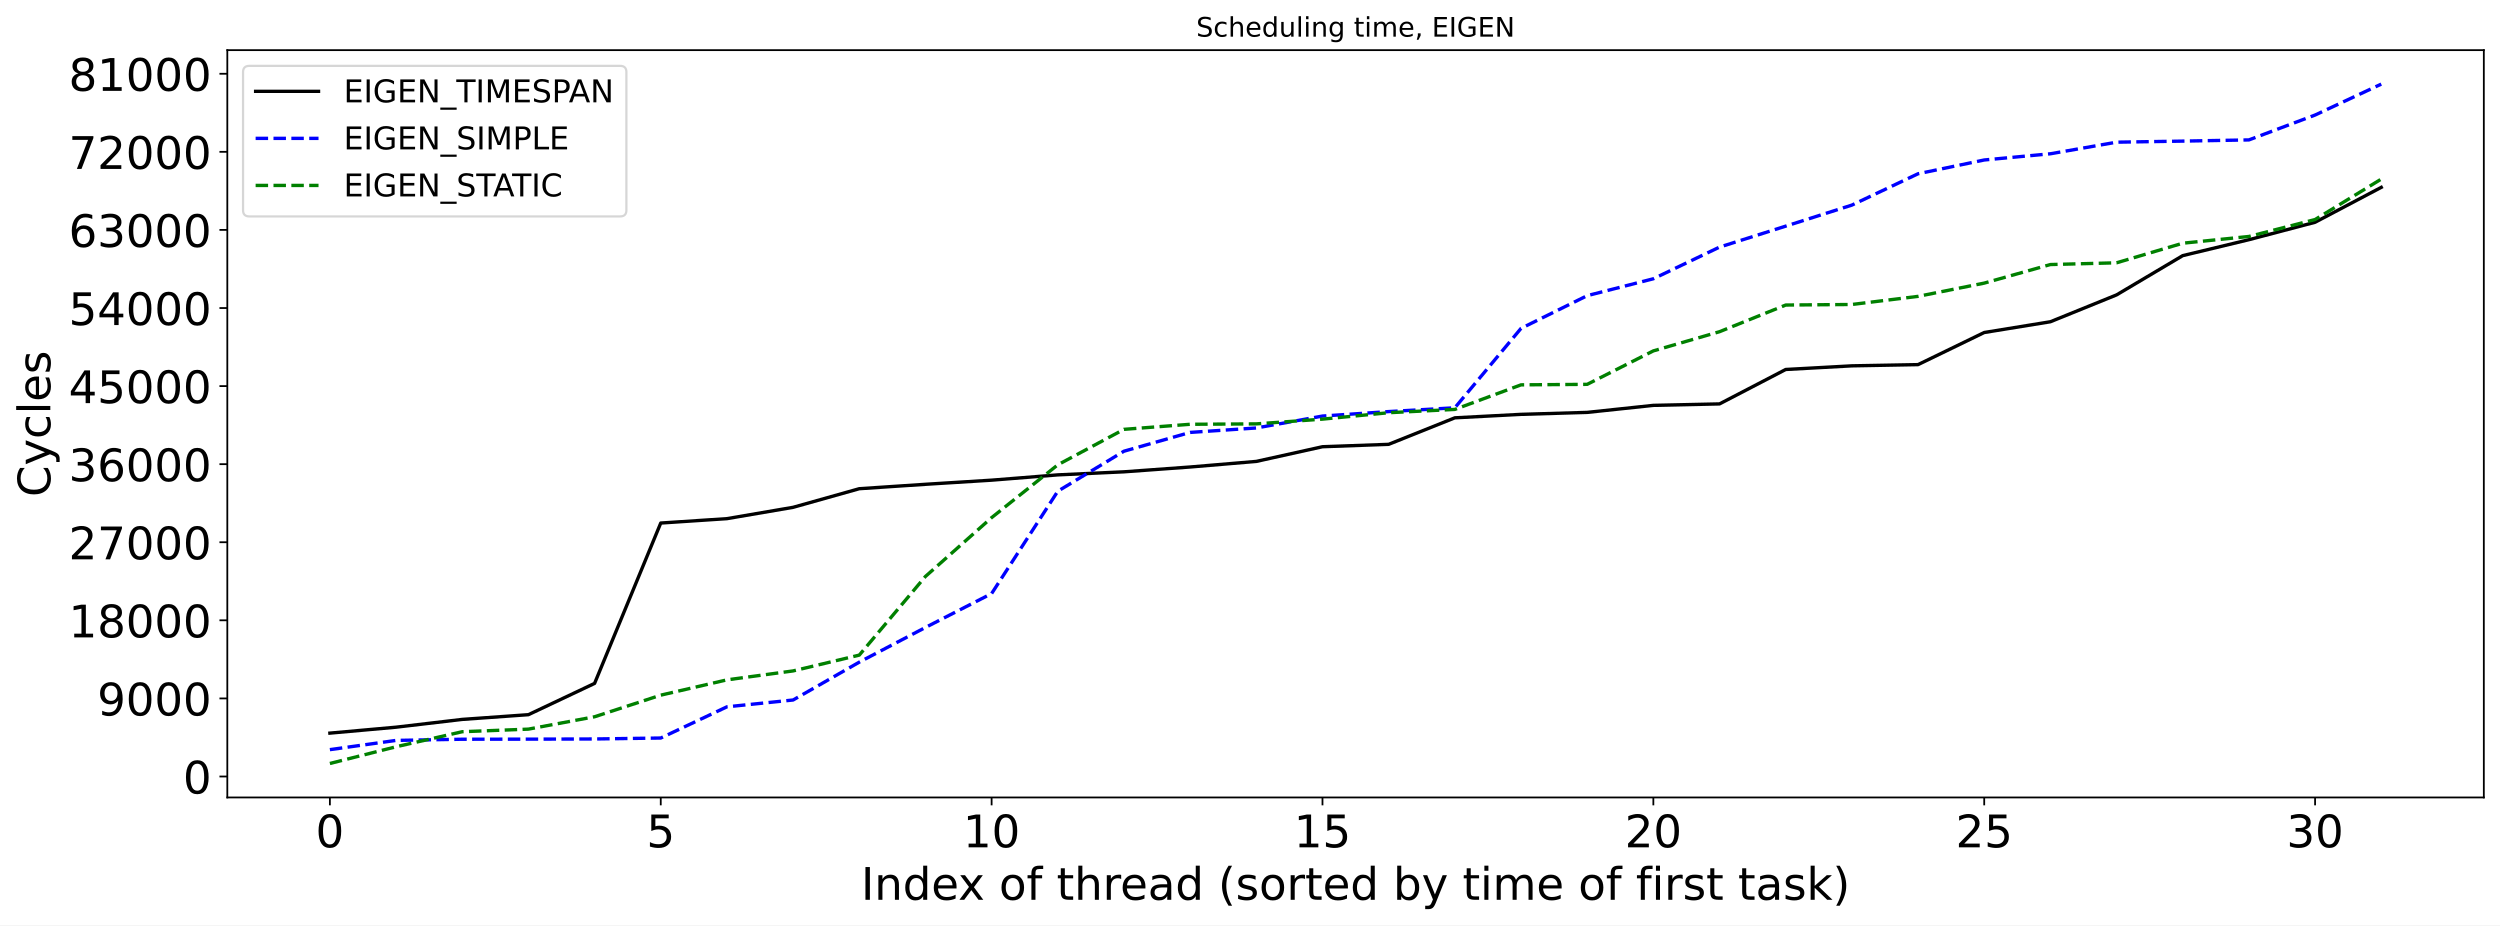
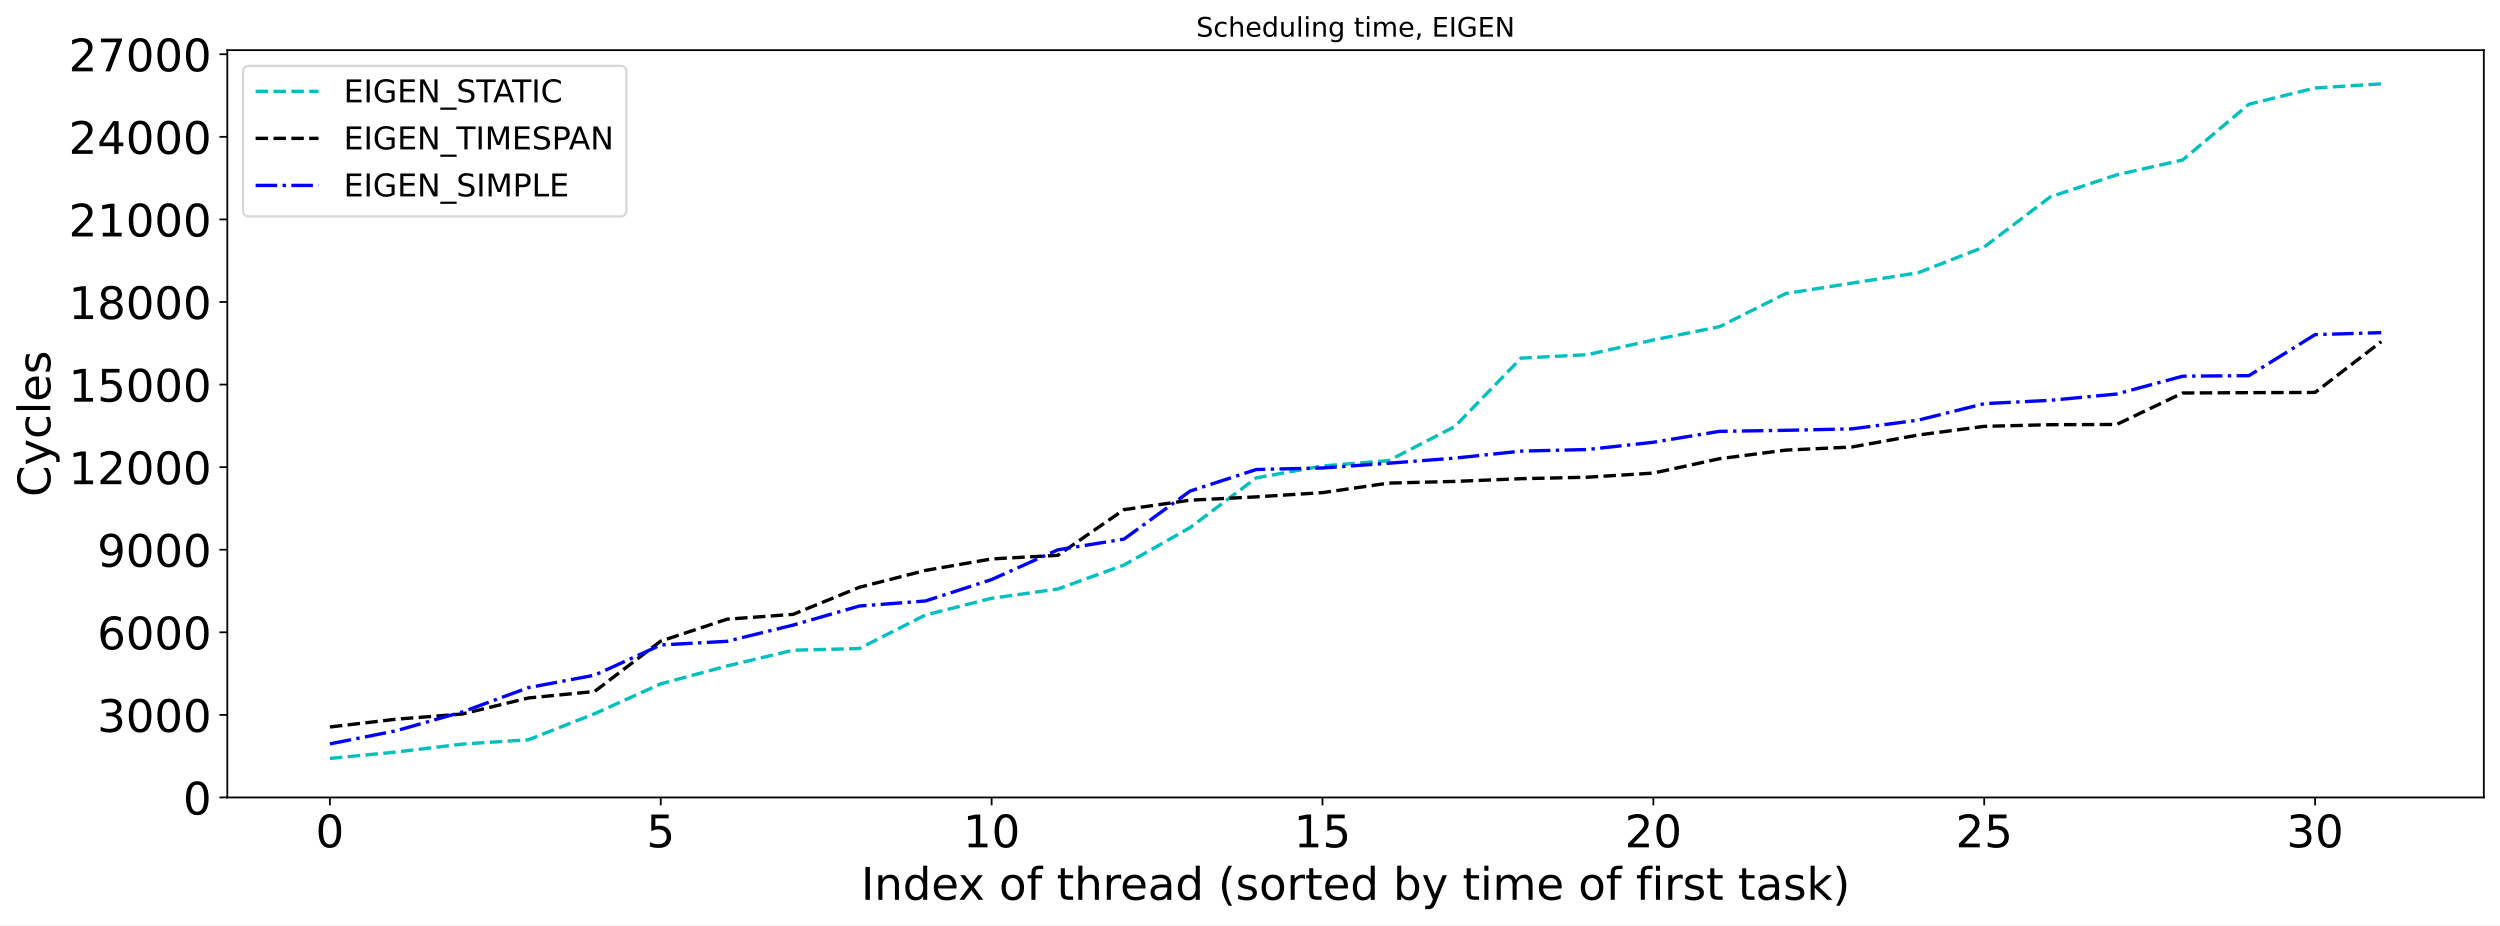
<svg xmlns="http://www.w3.org/2000/svg" xmlns:xlink="http://www.w3.org/1999/xlink" width="1112.781pt" height="411.871pt" viewBox="0 0 1112.781 411.871" version="1.1">
  <defs>
    <style type="text/css">*{stroke-linejoin: round; stroke-linecap: butt}</style>
  </defs>
  <g id="figure_1">
    <g id="patch_1">
      <path d="M 0 411.871  L 1112.781 411.871  L 1112.781 0  L 0 0  z " style="fill: #ffffff" />
    </g>
    <g id="axes_1">
      <g id="patch_2">
        <path d="M 101.181 354.958  L 1105.581 354.958  L 1105.581 22.318  L 101.181 22.318  z " style="fill: #ffffff" />
      </g>
      <g id="matplotlib.axis_1">
        <g id="xtick_1">
          <g id="line2d_1">
            <defs>
-               <path id="m09290a50e4" d="M 0 0  L 0 3.5  " style="stroke: #000000; stroke-width: 0.8" />
-             </defs>
-             <g>
-               <use xlink:href="#m09290a50e4" x="146.836" y="354.958" style="stroke: #000000; stroke-width: 0.8" />
+               <path id="mb34d1343cc" d="M 0 0  L 0 3.5  " style="stroke: #000000; stroke-width: 0.8" />
+             </defs>
+             <g>
+               <use xlink:href="#mb34d1343cc" x="146.836" y="354.958" style="stroke: #000000; stroke-width: 0.8" />
            </g>
          </g>
          <g id="text_1">
            <g transform="translate(140.4733 377.155) scale(0.2 -0.2)">
              <defs>
                <path id="DejaVuSans-30" d="M 2034 4250  Q 1547 4250 1301 3770  Q 1056 3291 1056 2328  Q 1056 1369 1301 889  Q 1547 409 2034 409  Q 2525 409 2770 889  Q 3016 1369 3016 2328  Q 3016 3291 2770 3770  Q 2525 4250 2034 4250  z M 2034 4750  Q 2819 4750 3233 4129  Q 3647 3509 3647 2328  Q 3647 1150 3233 529  Q 2819 -91 2034 -91  Q 1250 -91 836 529  Q 422 1150 422 2328  Q 422 3509 836 4129  Q 1250 4750 2034 4750  z " transform="scale(0.015625)" />
              </defs>
              <use xlink:href="#DejaVuSans-30" />
            </g>
          </g>
        </g>
        <g id="xtick_2">
          <g id="line2d_2">
            <g>
-               <use xlink:href="#m09290a50e4" x="294.109" y="354.958" style="stroke: #000000; stroke-width: 0.8" />
+               <use xlink:href="#mb34d1343cc" x="294.109" y="354.958" style="stroke: #000000; stroke-width: 0.8" />
            </g>
          </g>
          <g id="text_2">
            <g transform="translate(287.746 377.155) scale(0.2 -0.2)">
              <defs>
                <path id="DejaVuSans-35" d="M 691 4666  L 3169 4666  L 3169 4134  L 1269 4134  L 1269 2991  Q 1406 3038 1543 3061  Q 1681 3084 1819 3084  Q 2600 3084 3056 2656  Q 3513 2228 3513 1497  Q 3513 744 3044 326  Q 2575 -91 1722 -91  Q 1428 -91 1123 -41  Q 819 9 494 109  L 494 744  Q 775 591 1075 516  Q 1375 441 1709 441  Q 2250 441 2565 725  Q 2881 1009 2881 1497  Q 2881 1984 2565 2268  Q 2250 2553 1709 2553  Q 1456 2553 1204 2497  Q 953 2441 691 2322  L 691 4666  z " transform="scale(0.015625)" />
              </defs>
              <use xlink:href="#DejaVuSans-35" />
            </g>
          </g>
        </g>
        <g id="xtick_3">
          <g id="line2d_3">
            <g>
-               <use xlink:href="#m09290a50e4" x="441.381" y="354.958" style="stroke: #000000; stroke-width: 0.8" />
+               <use xlink:href="#mb34d1343cc" x="441.381" y="354.958" style="stroke: #000000; stroke-width: 0.8" />
            </g>
          </g>
          <g id="text_3">
            <g transform="translate(428.6562 377.155) scale(0.2 -0.2)">
              <defs>
                <path id="DejaVuSans-31" d="M 794 531  L 1825 531  L 1825 4091  L 703 3866  L 703 4441  L 1819 4666  L 2450 4666  L 2450 531  L 3481 531  L 3481 0  L 794 0  L 794 531  z " transform="scale(0.015625)" />
              </defs>
              <use xlink:href="#DejaVuSans-31" />
              <use xlink:href="#DejaVuSans-30" x="63.623" />
            </g>
          </g>
        </g>
        <g id="xtick_4">
          <g id="line2d_4">
            <g>
-               <use xlink:href="#m09290a50e4" x="588.654" y="354.958" style="stroke: #000000; stroke-width: 0.8" />
+               <use xlink:href="#mb34d1343cc" x="588.654" y="354.958" style="stroke: #000000; stroke-width: 0.8" />
            </g>
          </g>
          <g id="text_4">
            <g transform="translate(575.929 377.155) scale(0.2 -0.2)">
              <use xlink:href="#DejaVuSans-31" />
              <use xlink:href="#DejaVuSans-35" x="63.623" />
            </g>
          </g>
        </g>
        <g id="xtick_5">
          <g id="line2d_5">
            <g>
-               <use xlink:href="#m09290a50e4" x="735.927" y="354.958" style="stroke: #000000; stroke-width: 0.8" />
+               <use xlink:href="#mb34d1343cc" x="735.927" y="354.958" style="stroke: #000000; stroke-width: 0.8" />
            </g>
          </g>
          <g id="text_5">
            <g transform="translate(723.2017 377.155) scale(0.2 -0.2)">
              <defs>
                <path id="DejaVuSans-32" d="M 1228 531  L 3431 531  L 3431 0  L 469 0  L 469 531  Q 828 903 1448 1529  Q 2069 2156 2228 2338  Q 2531 2678 2651 2914  Q 2772 3150 2772 3378  Q 2772 3750 2511 3984  Q 2250 4219 1831 4219  Q 1534 4219 1204 4116  Q 875 4013 500 3803  L 500 4441  Q 881 4594 1212 4672  Q 1544 4750 1819 4750  Q 2544 4750 2975 4387  Q 3406 4025 3406 3419  Q 3406 3131 3298 2873  Q 3191 2616 2906 2266  Q 2828 2175 2409 1742  Q 1991 1309 1228 531  z " transform="scale(0.015625)" />
              </defs>
              <use xlink:href="#DejaVuSans-32" />
              <use xlink:href="#DejaVuSans-30" x="63.623" />
            </g>
          </g>
        </g>
        <g id="xtick_6">
          <g id="line2d_6">
            <g>
-               <use xlink:href="#m09290a50e4" x="883.199" y="354.958" style="stroke: #000000; stroke-width: 0.8" />
+               <use xlink:href="#mb34d1343cc" x="883.199" y="354.958" style="stroke: #000000; stroke-width: 0.8" />
            </g>
          </g>
          <g id="text_6">
            <g transform="translate(870.4744 377.155) scale(0.2 -0.2)">
              <use xlink:href="#DejaVuSans-32" />
              <use xlink:href="#DejaVuSans-35" x="63.623" />
            </g>
          </g>
        </g>
        <g id="xtick_7">
          <g id="line2d_7">
            <g>
-               <use xlink:href="#m09290a50e4" x="1030.472" y="354.958" style="stroke: #000000; stroke-width: 0.8" />
+               <use xlink:href="#mb34d1343cc" x="1030.472" y="354.958" style="stroke: #000000; stroke-width: 0.8" />
            </g>
          </g>
          <g id="text_7">
            <g transform="translate(1017.747 377.155) scale(0.2 -0.2)">
              <defs>
                <path id="DejaVuSans-33" d="M 2597 2516  Q 3050 2419 3304 2112  Q 3559 1806 3559 1356  Q 3559 666 3084 287  Q 2609 -91 1734 -91  Q 1441 -91 1130 -33  Q 819 25 488 141  L 488 750  Q 750 597 1062 519  Q 1375 441 1716 441  Q 2309 441 2620 675  Q 2931 909 2931 1356  Q 2931 1769 2642 2001  Q 2353 2234 1838 2234  L 1294 2234  L 1294 2753  L 1863 2753  Q 2328 2753 2575 2939  Q 2822 3125 2822 3475  Q 2822 3834 2567 4026  Q 2313 4219 1838 4219  Q 1578 4219 1281 4162  Q 984 4106 628 3988  L 628 4550  Q 988 4650 1302 4700  Q 1616 4750 1894 4750  Q 2613 4750 3031 4423  Q 3450 4097 3450 3541  Q 3450 3153 3228 2886  Q 3006 2619 2597 2516  z " transform="scale(0.015625)" />
              </defs>
              <use xlink:href="#DejaVuSans-33" />
              <use xlink:href="#DejaVuSans-30" x="63.623" />
            </g>
          </g>
        </g>
        <g id="text_8">
          <g transform="translate(383.2609 400.5113) scale(0.2 -0.2)">
            <defs>
              <path id="DejaVuSans-49" d="M 628 4666  L 1259 4666  L 1259 0  L 628 0  L 628 4666  z " transform="scale(0.015625)" />
              <path id="DejaVuSans-6e" d="M 3513 2113  L 3513 0  L 2938 0  L 2938 2094  Q 2938 2591 2744 2837  Q 2550 3084 2163 3084  Q 1697 3084 1428 2787  Q 1159 2491 1159 1978  L 1159 0  L 581 0  L 581 3500  L 1159 3500  L 1159 2956  Q 1366 3272 1645 3428  Q 1925 3584 2291 3584  Q 2894 3584 3203 3211  Q 3513 2838 3513 2113  z " transform="scale(0.015625)" />
              <path id="DejaVuSans-64" d="M 2906 2969  L 2906 4863  L 3481 4863  L 3481 0  L 2906 0  L 2906 525  Q 2725 213 2448 61  Q 2172 -91 1784 -91  Q 1150 -91 751 415  Q 353 922 353 1747  Q 353 2572 751 3078  Q 1150 3584 1784 3584  Q 2172 3584 2448 3432  Q 2725 3281 2906 2969  z M 947 1747  Q 947 1113 1208 752  Q 1469 391 1925 391  Q 2381 391 2643 752  Q 2906 1113 2906 1747  Q 2906 2381 2643 2742  Q 2381 3103 1925 3103  Q 1469 3103 1208 2742  Q 947 2381 947 1747  z " transform="scale(0.015625)" />
              <path id="DejaVuSans-65" d="M 3597 1894  L 3597 1613  L 953 1613  Q 991 1019 1311 708  Q 1631 397 2203 397  Q 2534 397 2845 478  Q 3156 559 3463 722  L 3463 178  Q 3153 47 2828 -22  Q 2503 -91 2169 -91  Q 1331 -91 842 396  Q 353 884 353 1716  Q 353 2575 817 3079  Q 1281 3584 2069 3584  Q 2775 3584 3186 3129  Q 3597 2675 3597 1894  z M 3022 2063  Q 3016 2534 2758 2815  Q 2500 3097 2075 3097  Q 1594 3097 1305 2825  Q 1016 2553 972 2059  L 3022 2063  z " transform="scale(0.015625)" />
              <path id="DejaVuSans-78" d="M 3513 3500  L 2247 1797  L 3578 0  L 2900 0  L 1881 1375  L 863 0  L 184 0  L 1544 1831  L 300 3500  L 978 3500  L 1906 2253  L 2834 3500  L 3513 3500  z " transform="scale(0.015625)" />
              <path id="DejaVuSans-20" transform="scale(0.015625)" />
              <path id="DejaVuSans-6f" d="M 1959 3097  Q 1497 3097 1228 2736  Q 959 2375 959 1747  Q 959 1119 1226 758  Q 1494 397 1959 397  Q 2419 397 2687 759  Q 2956 1122 2956 1747  Q 2956 2369 2687 2733  Q 2419 3097 1959 3097  z M 1959 3584  Q 2709 3584 3137 3096  Q 3566 2609 3566 1747  Q 3566 888 3137 398  Q 2709 -91 1959 -91  Q 1206 -91 779 398  Q 353 888 353 1747  Q 353 2609 779 3096  Q 1206 3584 1959 3584  z " transform="scale(0.015625)" />
              <path id="DejaVuSans-66" d="M 2375 4863  L 2375 4384  L 1825 4384  Q 1516 4384 1395 4259  Q 1275 4134 1275 3809  L 1275 3500  L 2222 3500  L 2222 3053  L 1275 3053  L 1275 0  L 697 0  L 697 3053  L 147 3053  L 147 3500  L 697 3500  L 697 3744  Q 697 4328 969 4595  Q 1241 4863 1831 4863  L 2375 4863  z " transform="scale(0.015625)" />
              <path id="DejaVuSans-74" d="M 1172 4494  L 1172 3500  L 2356 3500  L 2356 3053  L 1172 3053  L 1172 1153  Q 1172 725 1289 603  Q 1406 481 1766 481  L 2356 481  L 2356 0  L 1766 0  Q 1100 0 847 248  Q 594 497 594 1153  L 594 3053  L 172 3053  L 172 3500  L 594 3500  L 594 4494  L 1172 4494  z " transform="scale(0.015625)" />
              <path id="DejaVuSans-68" d="M 3513 2113  L 3513 0  L 2938 0  L 2938 2094  Q 2938 2591 2744 2837  Q 2550 3084 2163 3084  Q 1697 3084 1428 2787  Q 1159 2491 1159 1978  L 1159 0  L 581 0  L 581 4863  L 1159 4863  L 1159 2956  Q 1366 3272 1645 3428  Q 1925 3584 2291 3584  Q 2894 3584 3203 3211  Q 3513 2838 3513 2113  z " transform="scale(0.015625)" />
              <path id="DejaVuSans-72" d="M 2631 2963  Q 2534 3019 2420 3045  Q 2306 3072 2169 3072  Q 1681 3072 1420 2755  Q 1159 2438 1159 1844  L 1159 0  L 581 0  L 581 3500  L 1159 3500  L 1159 2956  Q 1341 3275 1631 3429  Q 1922 3584 2338 3584  Q 2397 3584 2469 3576  Q 2541 3569 2628 3553  L 2631 2963  z " transform="scale(0.015625)" />
              <path id="DejaVuSans-61" d="M 2194 1759  Q 1497 1759 1228 1600  Q 959 1441 959 1056  Q 959 750 1161 570  Q 1363 391 1709 391  Q 2188 391 2477 730  Q 2766 1069 2766 1631  L 2766 1759  L 2194 1759  z M 3341 1997  L 3341 0  L 2766 0  L 2766 531  Q 2569 213 2275 61  Q 1981 -91 1556 -91  Q 1019 -91 701 211  Q 384 513 384 1019  Q 384 1609 779 1909  Q 1175 2209 1959 2209  L 2766 2209  L 2766 2266  Q 2766 2663 2505 2880  Q 2244 3097 1772 3097  Q 1472 3097 1187 3025  Q 903 2953 641 2809  L 641 3341  Q 956 3463 1253 3523  Q 1550 3584 1831 3584  Q 2591 3584 2966 3190  Q 3341 2797 3341 1997  z " transform="scale(0.015625)" />
              <path id="DejaVuSans-28" d="M 1984 4856  Q 1566 4138 1362 3434  Q 1159 2731 1159 2009  Q 1159 1288 1364 580  Q 1569 -128 1984 -844  L 1484 -844  Q 1016 -109 783 600  Q 550 1309 550 2009  Q 550 2706 781 3412  Q 1013 4119 1484 4856  L 1984 4856  z " transform="scale(0.015625)" />
              <path id="DejaVuSans-73" d="M 2834 3397  L 2834 2853  Q 2591 2978 2328 3040  Q 2066 3103 1784 3103  Q 1356 3103 1142 2972  Q 928 2841 928 2578  Q 928 2378 1081 2264  Q 1234 2150 1697 2047  L 1894 2003  Q 2506 1872 2764 1633  Q 3022 1394 3022 966  Q 3022 478 2636 193  Q 2250 -91 1575 -91  Q 1294 -91 989 -36  Q 684 19 347 128  L 347 722  Q 666 556 975 473  Q 1284 391 1588 391  Q 1994 391 2212 530  Q 2431 669 2431 922  Q 2431 1156 2273 1281  Q 2116 1406 1581 1522  L 1381 1569  Q 847 1681 609 1914  Q 372 2147 372 2553  Q 372 3047 722 3315  Q 1072 3584 1716 3584  Q 2034 3584 2315 3537  Q 2597 3491 2834 3397  z " transform="scale(0.015625)" />
              <path id="DejaVuSans-62" d="M 3116 1747  Q 3116 2381 2855 2742  Q 2594 3103 2138 3103  Q 1681 3103 1420 2742  Q 1159 2381 1159 1747  Q 1159 1113 1420 752  Q 1681 391 2138 391  Q 2594 391 2855 752  Q 3116 1113 3116 1747  z M 1159 2969  Q 1341 3281 1617 3432  Q 1894 3584 2278 3584  Q 2916 3584 3314 3078  Q 3713 2572 3713 1747  Q 3713 922 3314 415  Q 2916 -91 2278 -91  Q 1894 -91 1617 61  Q 1341 213 1159 525  L 1159 0  L 581 0  L 581 4863  L 1159 4863  L 1159 2969  z " transform="scale(0.015625)" />
              <path id="DejaVuSans-79" d="M 2059 -325  Q 1816 -950 1584 -1140  Q 1353 -1331 966 -1331  L 506 -1331  L 506 -850  L 844 -850  Q 1081 -850 1212 -737  Q 1344 -625 1503 -206  L 1606 56  L 191 3500  L 800 3500  L 1894 763  L 2988 3500  L 3597 3500  L 2059 -325  z " transform="scale(0.015625)" />
              <path id="DejaVuSans-69" d="M 603 3500  L 1178 3500  L 1178 0  L 603 0  L 603 3500  z M 603 4863  L 1178 4863  L 1178 4134  L 603 4134  L 603 4863  z " transform="scale(0.015625)" />
              <path id="DejaVuSans-6d" d="M 3328 2828  Q 3544 3216 3844 3400  Q 4144 3584 4550 3584  Q 5097 3584 5394 3201  Q 5691 2819 5691 2113  L 5691 0  L 5113 0  L 5113 2094  Q 5113 2597 4934 2840  Q 4756 3084 4391 3084  Q 3944 3084 3684 2787  Q 3425 2491 3425 1978  L 3425 0  L 2847 0  L 2847 2094  Q 2847 2600 2669 2842  Q 2491 3084 2119 3084  Q 1678 3084 1418 2786  Q 1159 2488 1159 1978  L 1159 0  L 581 0  L 581 3500  L 1159 3500  L 1159 2956  Q 1356 3278 1631 3431  Q 1906 3584 2284 3584  Q 2666 3584 2933 3390  Q 3200 3197 3328 2828  z " transform="scale(0.015625)" />
              <path id="DejaVuSans-6b" d="M 581 4863  L 1159 4863  L 1159 1991  L 2875 3500  L 3609 3500  L 1753 1863  L 3688 0  L 2938 0  L 1159 1709  L 1159 0  L 581 0  L 581 4863  z " transform="scale(0.015625)" />
              <path id="DejaVuSans-29" d="M 513 4856  L 1013 4856  Q 1481 4119 1714 3412  Q 1947 2706 1947 2009  Q 1947 1309 1714 600  Q 1481 -109 1013 -844  L 513 -844  Q 928 -128 1133 580  Q 1338 1288 1338 2009  Q 1338 2731 1133 3434  Q 928 4138 513 4856  z " transform="scale(0.015625)" />
            </defs>
            <use xlink:href="#DejaVuSans-49" />
            <use xlink:href="#DejaVuSans-6e" x="29.492" />
            <use xlink:href="#DejaVuSans-64" x="92.871" />
            <use xlink:href="#DejaVuSans-65" x="156.348" />
            <use xlink:href="#DejaVuSans-78" x="216.121" />
            <use xlink:href="#DejaVuSans-20" x="275.301" />
            <use xlink:href="#DejaVuSans-6f" x="307.088" />
            <use xlink:href="#DejaVuSans-66" x="368.27" />
            <use xlink:href="#DejaVuSans-20" x="403.475" />
            <use xlink:href="#DejaVuSans-74" x="435.262" />
            <use xlink:href="#DejaVuSans-68" x="474.471" />
            <use xlink:href="#DejaVuSans-72" x="537.85" />
            <use xlink:href="#DejaVuSans-65" x="576.713" />
            <use xlink:href="#DejaVuSans-61" x="638.236" />
            <use xlink:href="#DejaVuSans-64" x="699.516" />
            <use xlink:href="#DejaVuSans-20" x="762.992" />
            <use xlink:href="#DejaVuSans-28" x="794.779" />
            <use xlink:href="#DejaVuSans-73" x="833.793" />
            <use xlink:href="#DejaVuSans-6f" x="885.893" />
            <use xlink:href="#DejaVuSans-72" x="947.074" />
            <use xlink:href="#DejaVuSans-74" x="988.188" />
            <use xlink:href="#DejaVuSans-65" x="1027.396" />
            <use xlink:href="#DejaVuSans-64" x="1088.92" />
            <use xlink:href="#DejaVuSans-20" x="1152.396" />
            <use xlink:href="#DejaVuSans-62" x="1184.184" />
            <use xlink:href="#DejaVuSans-79" x="1247.66" />
            <use xlink:href="#DejaVuSans-20" x="1306.84" />
            <use xlink:href="#DejaVuSans-74" x="1338.627" />
            <use xlink:href="#DejaVuSans-69" x="1377.836" />
            <use xlink:href="#DejaVuSans-6d" x="1405.619" />
            <use xlink:href="#DejaVuSans-65" x="1503.031" />
            <use xlink:href="#DejaVuSans-20" x="1564.555" />
            <use xlink:href="#DejaVuSans-6f" x="1596.342" />
            <use xlink:href="#DejaVuSans-66" x="1657.523" />
            <use xlink:href="#DejaVuSans-20" x="1692.729" />
            <use xlink:href="#DejaVuSans-66" x="1724.516" />
            <use xlink:href="#DejaVuSans-69" x="1759.721" />
            <use xlink:href="#DejaVuSans-72" x="1787.504" />
            <use xlink:href="#DejaVuSans-73" x="1828.617" />
            <use xlink:href="#DejaVuSans-74" x="1880.717" />
            <use xlink:href="#DejaVuSans-20" x="1919.926" />
            <use xlink:href="#DejaVuSans-74" x="1951.713" />
            <use xlink:href="#DejaVuSans-61" x="1990.922" />
            <use xlink:href="#DejaVuSans-73" x="2052.201" />
            <use xlink:href="#DejaVuSans-6b" x="2104.301" />
            <use xlink:href="#DejaVuSans-29" x="2162.211" />
          </g>
        </g>
      </g>
      <g id="matplotlib.axis_2">
        <g id="ytick_1">
          <g id="line2d_8">
            <defs>
-               <path id="m7e9bba600d" d="M 0 0  L -3.5 0  " style="stroke: #000000; stroke-width: 0.8" />
-             </defs>
-             <g>
-               <use xlink:href="#m7e9bba600d" x="101.181" y="345.623" style="stroke: #000000; stroke-width: 0.8" />
+               <path id="mc84a5b2344" d="M 0 0  L -3.5 0  " style="stroke: #000000; stroke-width: 0.8" />
+             </defs>
+             <g>
+               <use xlink:href="#mc84a5b2344" x="101.181" y="354.958" style="stroke: #000000; stroke-width: 0.8" />
            </g>
          </g>
          <g id="text_9">
-             <g transform="translate(81.45625 353.2212) scale(0.2 -0.2)">
+             <g transform="translate(81.45625 362.5566) scale(0.2 -0.2)">
              <use xlink:href="#DejaVuSans-30" />
            </g>
          </g>
        </g>
        <g id="ytick_2">
          <g id="line2d_9">
            <g>
-               <use xlink:href="#m7e9bba600d" x="101.181" y="310.869" style="stroke: #000000; stroke-width: 0.8" />
+               <use xlink:href="#mc84a5b2344" x="101.181" y="318.201" style="stroke: #000000; stroke-width: 0.8" />
            </g>
          </g>
          <g id="text_10">
-             <g transform="translate(43.28125 318.467) scale(0.2 -0.2)">
+             <g transform="translate(43.28125 325.7998) scale(0.2 -0.2)">
+               <use xlink:href="#DejaVuSans-33" />
+               <use xlink:href="#DejaVuSans-30" x="63.623" />
+               <use xlink:href="#DejaVuSans-30" x="127.246" />
+               <use xlink:href="#DejaVuSans-30" x="190.869" />
+             </g>
+           </g>
+         </g>
+         <g id="ytick_3">
+           <g id="line2d_10">
+             <g>
+               <use xlink:href="#mc84a5b2344" x="101.181" y="281.445" style="stroke: #000000; stroke-width: 0.8" />
+             </g>
+           </g>
+           <g id="text_11">
+             <g transform="translate(43.28125 289.0431) scale(0.2 -0.2)">
+               <defs>
+                 <path id="DejaVuSans-36" d="M 2113 2584  Q 1688 2584 1439 2293  Q 1191 2003 1191 1497  Q 1191 994 1439 701  Q 1688 409 2113 409  Q 2538 409 2786 701  Q 3034 994 3034 1497  Q 3034 2003 2786 2293  Q 2538 2584 2113 2584  z M 3366 4563  L 3366 3988  Q 3128 4100 2886 4159  Q 2644 4219 2406 4219  Q 1781 4219 1451 3797  Q 1122 3375 1075 2522  Q 1259 2794 1537 2939  Q 1816 3084 2150 3084  Q 2853 3084 3261 2657  Q 3669 2231 3669 1497  Q 3669 778 3244 343  Q 2819 -91 2113 -91  Q 1303 -91 875 529  Q 447 1150 447 2328  Q 447 3434 972 4092  Q 1497 4750 2381 4750  Q 2619 4750 2861 4703  Q 3103 4656 3366 4563  z " transform="scale(0.015625)" />
+               </defs>
+               <use xlink:href="#DejaVuSans-36" />
+               <use xlink:href="#DejaVuSans-30" x="63.623" />
+               <use xlink:href="#DejaVuSans-30" x="127.246" />
+               <use xlink:href="#DejaVuSans-30" x="190.869" />
+             </g>
+           </g>
+         </g>
+         <g id="ytick_4">
+           <g id="line2d_11">
+             <g>
+               <use xlink:href="#mc84a5b2344" x="101.181" y="244.688" style="stroke: #000000; stroke-width: 0.8" />
+             </g>
+           </g>
+           <g id="text_12">
+             <g transform="translate(43.28125 252.2863) scale(0.2 -0.2)">
              <defs>
                <path id="DejaVuSans-39" d="M 703 97  L 703 672  Q 941 559 1184 500  Q 1428 441 1663 441  Q 2288 441 2617 861  Q 2947 1281 2994 2138  Q 2813 1869 2534 1725  Q 2256 1581 1919 1581  Q 1219 1581 811 2004  Q 403 2428 403 3163  Q 403 3881 828 4315  Q 1253 4750 1959 4750  Q 2769 4750 3195 4129  Q 3622 3509 3622 2328  Q 3622 1225 3098 567  Q 2575 -91 1691 -91  Q 1453 -91 1209 -44  Q 966 3 703 97  z M 1959 2075  Q 2384 2075 2632 2365  Q 2881 2656 2881 3163  Q 2881 3666 2632 3958  Q 2384 4250 1959 4250  Q 1534 4250 1286 3958  Q 1038 3666 1038 3163  Q 1038 2656 1286 2365  Q 1534 2075 1959 2075  z " transform="scale(0.015625)" />
              </defs>
              <use xlink:href="#DejaVuSans-39" />
              <use xlink:href="#DejaVuSans-30" x="63.623" />
              <use xlink:href="#DejaVuSans-30" x="127.246" />
              <use xlink:href="#DejaVuSans-30" x="190.869" />
            </g>
          </g>
        </g>
-         <g id="ytick_3">
-           <g id="line2d_10">
-             <g>
-               <use xlink:href="#m7e9bba600d" x="101.181" y="276.114" style="stroke: #000000; stroke-width: 0.8" />
-             </g>
-           </g>
-           <g id="text_11">
-             <g transform="translate(30.55625 283.7128) scale(0.2 -0.2)">
+         <g id="ytick_5">
+           <g id="line2d_12">
+             <g>
+               <use xlink:href="#mc84a5b2344" x="101.181" y="207.931" style="stroke: #000000; stroke-width: 0.8" />
+             </g>
+           </g>
+           <g id="text_13">
+             <g transform="translate(30.55625 215.5296) scale(0.2 -0.2)">
+               <use xlink:href="#DejaVuSans-31" />
+               <use xlink:href="#DejaVuSans-32" x="63.623" />
+               <use xlink:href="#DejaVuSans-30" x="127.246" />
+               <use xlink:href="#DejaVuSans-30" x="190.869" />
+               <use xlink:href="#DejaVuSans-30" x="254.492" />
+             </g>
+           </g>
+         </g>
+         <g id="ytick_6">
+           <g id="line2d_13">
+             <g>
+               <use xlink:href="#mc84a5b2344" x="101.181" y="171.174" style="stroke: #000000; stroke-width: 0.8" />
+             </g>
+           </g>
+           <g id="text_14">
+             <g transform="translate(30.55625 178.7728) scale(0.2 -0.2)">
+               <use xlink:href="#DejaVuSans-31" />
+               <use xlink:href="#DejaVuSans-35" x="63.623" />
+               <use xlink:href="#DejaVuSans-30" x="127.246" />
+               <use xlink:href="#DejaVuSans-30" x="190.869" />
+               <use xlink:href="#DejaVuSans-30" x="254.492" />
+             </g>
+           </g>
+         </g>
+         <g id="ytick_7">
+           <g id="line2d_14">
+             <g>
+               <use xlink:href="#mc84a5b2344" x="101.181" y="134.418" style="stroke: #000000; stroke-width: 0.8" />
+             </g>
+           </g>
+           <g id="text_15">
+             <g transform="translate(30.55625 142.0161) scale(0.2 -0.2)">
              <defs>
                <path id="DejaVuSans-38" d="M 2034 2216  Q 1584 2216 1326 1975  Q 1069 1734 1069 1313  Q 1069 891 1326 650  Q 1584 409 2034 409  Q 2484 409 2743 651  Q 3003 894 3003 1313  Q 3003 1734 2745 1975  Q 2488 2216 2034 2216  z M 1403 2484  Q 997 2584 770 2862  Q 544 3141 544 3541  Q 544 4100 942 4425  Q 1341 4750 2034 4750  Q 2731 4750 3128 4425  Q 3525 4100 3525 3541  Q 3525 3141 3298 2862  Q 3072 2584 2669 2484  Q 3125 2378 3379 2068  Q 3634 1759 3634 1313  Q 3634 634 3220 271  Q 2806 -91 2034 -91  Q 1263 -91 848 271  Q 434 634 434 1313  Q 434 1759 690 2068  Q 947 2378 1403 2484  z M 1172 3481  Q 1172 3119 1398 2916  Q 1625 2713 2034 2713  Q 2441 2713 2670 2916  Q 2900 3119 2900 3481  Q 2900 3844 2670 4047  Q 2441 4250 2034 4250  Q 1625 4250 1398 4047  Q 1172 3844 1172 3481  z " transform="scale(0.015625)" />
              </defs>
              <use xlink:href="#DejaVuSans-31" />
              <use xlink:href="#DejaVuSans-38" x="63.623" />
              <use xlink:href="#DejaVuSans-30" x="127.246" />
              <use xlink:href="#DejaVuSans-30" x="190.869" />
              <use xlink:href="#DejaVuSans-30" x="254.492" />
            </g>
          </g>
        </g>
-         <g id="ytick_4">
-           <g id="line2d_11">
-             <g>
-               <use xlink:href="#m7e9bba600d" x="101.181" y="241.36" style="stroke: #000000; stroke-width: 0.8" />
-             </g>
-           </g>
-           <g id="text_12">
-             <g transform="translate(30.55625 248.9587) scale(0.2 -0.2)">
+         <g id="ytick_8">
+           <g id="line2d_15">
+             <g>
+               <use xlink:href="#mc84a5b2344" x="101.181" y="97.661" style="stroke: #000000; stroke-width: 0.8" />
+             </g>
+           </g>
+           <g id="text_16">
+             <g transform="translate(30.55625 105.2593) scale(0.2 -0.2)">
+               <use xlink:href="#DejaVuSans-32" />
+               <use xlink:href="#DejaVuSans-31" x="63.623" />
+               <use xlink:href="#DejaVuSans-30" x="127.246" />
+               <use xlink:href="#DejaVuSans-30" x="190.869" />
+               <use xlink:href="#DejaVuSans-30" x="254.492" />
+             </g>
+           </g>
+         </g>
+         <g id="ytick_9">
+           <g id="line2d_16">
+             <g>
+               <use xlink:href="#mc84a5b2344" x="101.181" y="60.904" style="stroke: #000000; stroke-width: 0.8" />
+             </g>
+           </g>
+           <g id="text_17">
+             <g transform="translate(30.55625 68.50257) scale(0.2 -0.2)">
+               <defs>
+                 <path id="DejaVuSans-34" d="M 2419 4116  L 825 1625  L 2419 1625  L 2419 4116  z M 2253 4666  L 3047 4666  L 3047 1625  L 3713 1625  L 3713 1100  L 3047 1100  L 3047 0  L 2419 0  L 2419 1100  L 313 1100  L 313 1709  L 2253 4666  z " transform="scale(0.015625)" />
+               </defs>
+               <use xlink:href="#DejaVuSans-32" />
+               <use xlink:href="#DejaVuSans-34" x="63.623" />
+               <use xlink:href="#DejaVuSans-30" x="127.246" />
+               <use xlink:href="#DejaVuSans-30" x="190.869" />
+               <use xlink:href="#DejaVuSans-30" x="254.492" />
+             </g>
+           </g>
+         </g>
+         <g id="ytick_10">
+           <g id="line2d_17">
+             <g>
+               <use xlink:href="#mc84a5b2344" x="101.181" y="24.147" style="stroke: #000000; stroke-width: 0.8" />
+             </g>
+           </g>
+           <g id="text_18">
+             <g transform="translate(30.55625 31.74582) scale(0.2 -0.2)">
              <defs>
                <path id="DejaVuSans-37" d="M 525 4666  L 3525 4666  L 3525 4397  L 1831 0  L 1172 0  L 2766 4134  L 525 4134  L 525 4666  z " transform="scale(0.015625)" />
              </defs>
              <use xlink:href="#DejaVuSans-32" />
              <use xlink:href="#DejaVuSans-37" x="63.623" />
-               <use xlink:href="#DejaVuSans-30" x="127.246" />
-               <use xlink:href="#DejaVuSans-30" x="190.869" />
-               <use xlink:href="#DejaVuSans-30" x="254.492" />
-             </g>
-           </g>
-         </g>
-         <g id="ytick_5">
-           <g id="line2d_12">
-             <g>
-               <use xlink:href="#m7e9bba600d" x="101.181" y="206.606" style="stroke: #000000; stroke-width: 0.8" />
-             </g>
-           </g>
-           <g id="text_13">
-             <g transform="translate(30.55625 214.2045) scale(0.2 -0.2)">
-               <defs>
-                 <path id="DejaVuSans-36" d="M 2113 2584  Q 1688 2584 1439 2293  Q 1191 2003 1191 1497  Q 1191 994 1439 701  Q 1688 409 2113 409  Q 2538 409 2786 701  Q 3034 994 3034 1497  Q 3034 2003 2786 2293  Q 2538 2584 2113 2584  z M 3366 4563  L 3366 3988  Q 3128 4100 2886 4159  Q 2644 4219 2406 4219  Q 1781 4219 1451 3797  Q 1122 3375 1075 2522  Q 1259 2794 1537 2939  Q 1816 3084 2150 3084  Q 2853 3084 3261 2657  Q 3669 2231 3669 1497  Q 3669 778 3244 343  Q 2819 -91 2113 -91  Q 1303 -91 875 529  Q 447 1150 447 2328  Q 447 3434 972 4092  Q 1497 4750 2381 4750  Q 2619 4750 2861 4703  Q 3103 4656 3366 4563  z " transform="scale(0.015625)" />
-               </defs>
-               <use xlink:href="#DejaVuSans-33" />
-               <use xlink:href="#DejaVuSans-36" x="63.623" />
-               <use xlink:href="#DejaVuSans-30" x="127.246" />
-               <use xlink:href="#DejaVuSans-30" x="190.869" />
-               <use xlink:href="#DejaVuSans-30" x="254.492" />
-             </g>
-           </g>
-         </g>
-         <g id="ytick_6">
-           <g id="line2d_13">
-             <g>
-               <use xlink:href="#m7e9bba600d" x="101.181" y="171.852" style="stroke: #000000; stroke-width: 0.8" />
-             </g>
-           </g>
-           <g id="text_14">
-             <g transform="translate(30.55625 179.4503) scale(0.2 -0.2)">
-               <defs>
-                 <path id="DejaVuSans-34" d="M 2419 4116  L 825 1625  L 2419 1625  L 2419 4116  z M 2253 4666  L 3047 4666  L 3047 1625  L 3713 1625  L 3713 1100  L 3047 1100  L 3047 0  L 2419 0  L 2419 1100  L 313 1100  L 313 1709  L 2253 4666  z " transform="scale(0.015625)" />
-               </defs>
-               <use xlink:href="#DejaVuSans-34" />
-               <use xlink:href="#DejaVuSans-35" x="63.623" />
-               <use xlink:href="#DejaVuSans-30" x="127.246" />
-               <use xlink:href="#DejaVuSans-30" x="190.869" />
-               <use xlink:href="#DejaVuSans-30" x="254.492" />
-             </g>
-           </g>
-         </g>
-         <g id="ytick_7">
-           <g id="line2d_14">
-             <g>
-               <use xlink:href="#m7e9bba600d" x="101.181" y="137.098" style="stroke: #000000; stroke-width: 0.8" />
-             </g>
-           </g>
-           <g id="text_15">
-             <g transform="translate(30.55625 144.6961) scale(0.2 -0.2)">
-               <use xlink:href="#DejaVuSans-35" />
-               <use xlink:href="#DejaVuSans-34" x="63.623" />
-               <use xlink:href="#DejaVuSans-30" x="127.246" />
-               <use xlink:href="#DejaVuSans-30" x="190.869" />
-               <use xlink:href="#DejaVuSans-30" x="254.492" />
-             </g>
-           </g>
-         </g>
-         <g id="ytick_8">
-           <g id="line2d_15">
-             <g>
-               <use xlink:href="#m7e9bba600d" x="101.181" y="102.343" style="stroke: #000000; stroke-width: 0.8" />
-             </g>
-           </g>
-           <g id="text_16">
-             <g transform="translate(30.55625 109.9419) scale(0.2 -0.2)">
-               <use xlink:href="#DejaVuSans-36" />
-               <use xlink:href="#DejaVuSans-33" x="63.623" />
-               <use xlink:href="#DejaVuSans-30" x="127.246" />
-               <use xlink:href="#DejaVuSans-30" x="190.869" />
-               <use xlink:href="#DejaVuSans-30" x="254.492" />
-             </g>
-           </g>
-         </g>
-         <g id="ytick_9">
-           <g id="line2d_16">
-             <g>
-               <use xlink:href="#m7e9bba600d" x="101.181" y="67.589" style="stroke: #000000; stroke-width: 0.8" />
-             </g>
-           </g>
-           <g id="text_17">
-             <g transform="translate(30.55625 75.18775) scale(0.2 -0.2)">
-               <use xlink:href="#DejaVuSans-37" />
-               <use xlink:href="#DejaVuSans-32" x="63.623" />
-               <use xlink:href="#DejaVuSans-30" x="127.246" />
-               <use xlink:href="#DejaVuSans-30" x="190.869" />
-               <use xlink:href="#DejaVuSans-30" x="254.492" />
-             </g>
-           </g>
-         </g>
-         <g id="ytick_10">
-           <g id="line2d_17">
-             <g>
-               <use xlink:href="#m7e9bba600d" x="101.181" y="32.835" style="stroke: #000000; stroke-width: 0.8" />
-             </g>
-           </g>
-           <g id="text_18">
-             <g transform="translate(30.55625 40.43356) scale(0.2 -0.2)">
-               <use xlink:href="#DejaVuSans-38" />
-               <use xlink:href="#DejaVuSans-31" x="63.623" />
              <use xlink:href="#DejaVuSans-30" x="127.246" />
              <use xlink:href="#DejaVuSans-30" x="190.869" />
              <use xlink:href="#DejaVuSans-30" x="254.492" />
            </g>
          </g>
        </g>
        <g id="text_19">
          <g transform="translate(22.39688 221.1788) rotate(-90) scale(0.2 -0.2)">
            <defs>
              <path id="DejaVuSans-43" d="M 4122 4306  L 4122 3641  Q 3803 3938 3442 4084  Q 3081 4231 2675 4231  Q 1875 4231 1450 3742  Q 1025 3253 1025 2328  Q 1025 1406 1450 917  Q 1875 428 2675 428  Q 3081 428 3442 575  Q 3803 722 4122 1019  L 4122 359  Q 3791 134 3420 21  Q 3050 -91 2638 -91  Q 1578 -91 968 557  Q 359 1206 359 2328  Q 359 3453 968 4101  Q 1578 4750 2638 4750  Q 3056 4750 3426 4639  Q 3797 4528 4122 4306  z " transform="scale(0.015625)" />
              <path id="DejaVuSans-63" d="M 3122 3366  L 3122 2828  Q 2878 2963 2633 3030  Q 2388 3097 2138 3097  Q 1578 3097 1268 2742  Q 959 2388 959 1747  Q 959 1106 1268 751  Q 1578 397 2138 397  Q 2388 397 2633 464  Q 2878 531 3122 666  L 3122 134  Q 2881 22 2623 -34  Q 2366 -91 2075 -91  Q 1284 -91 818 406  Q 353 903 353 1747  Q 353 2603 823 3093  Q 1294 3584 2113 3584  Q 2378 3584 2631 3529  Q 2884 3475 3122 3366  z " transform="scale(0.015625)" />
              <path id="DejaVuSans-6c" d="M 603 4863  L 1178 4863  L 1178 0  L 603 0  L 603 4863  z " transform="scale(0.015625)" />
            </defs>
            <use xlink:href="#DejaVuSans-43" />
            <use xlink:href="#DejaVuSans-79" x="69.824" />
            <use xlink:href="#DejaVuSans-63" x="129.004" />
            <use xlink:href="#DejaVuSans-6c" x="183.984" />
            <use xlink:href="#DejaVuSans-65" x="211.768" />
            <use xlink:href="#DejaVuSans-73" x="273.291" />
          </g>
        </g>
      </g>
      <g id="line2d_18">
-         <path d="M 146.836 326.323  L 176.29 323.681  L 205.745 320.214  L 235.199 318.113  L 264.654 304.188  L 294.109 232.811  L 323.563 230.857  L 353.018 225.814  L 382.472 217.527  L 411.927 215.565  L 441.381 213.727  L 470.836 211.371  L 500.29 210.012  L 529.745 207.865  L 559.199 205.378  L 588.654 198.844  L 618.109 197.778  L 647.563 185.977  L 677.018 184.433  L 706.472 183.56  L 735.927 180.432  L 765.381 179.784  L 794.836 164.461  L 824.29 162.839  L 853.745 162.298  L 883.199 148.003  L 912.654 143.214  L 942.109 131.259  L 971.563 113.781  L 1001.018 106.692  L 1030.472 98.93  L 1059.927 83.391  " clip-path="url(#p9c5cc34bde)" style="fill: none; stroke: #000000; stroke-width: 1.5; stroke-linecap: square" />
+         <path d="M 146.836 337.584  L 176.29 334.742  L 205.745 331.213  L 235.199 329.277  L 264.654 317.687  L 294.109 304.381  L 323.563 296.441  L 353.018 289.409  L 382.472 288.673  L 411.927 273.726  L 441.381 266.301  L 470.836 262.184  L 500.29 251.5  L 529.745 234.813  L 559.199 212.685  L 588.654 207.417  L 618.109 205.015  L 647.563 189.847  L 677.018 159.412  L 706.472 157.868  L 735.927 151.326  L 765.381 145.42  L 794.836 130.668  L 824.29 126.013  L 853.745 121.43  L 883.199 109.913  L 912.654 87.614  L 942.109 77.837  L 971.563 71.196  L 1001.018 46.397  L 1030.472 39.169  L 1059.927 37.331  " clip-path="url(#paea77c50b3)" style="fill: none; stroke-dasharray: 5.55,2.4; stroke-dashoffset: 0; stroke: #00bfbf; stroke-width: 1.5" />
      </g>
      <g id="line2d_19">
-         <path d="M 146.836 333.675  L 176.29 329.566  L 205.745 329.041  L 235.199 329.003  L 264.654 328.925  L 294.109 328.501  L 323.563 314.614  L 353.018 311.579  L 382.472 294.727  L 411.927 279.289  L 441.381 264.205  L 470.836 218.646  L 500.29 200.837  L 529.745 192.473  L 559.199 190.496  L 588.654 185.19  L 618.109 183.197  L 647.563 181.506  L 677.018 146.172  L 706.472 131.607  L 735.927 124.084  L 765.381 109.989  L 794.836 100.66  L 824.29 91.292  L 853.745 77.344  L 883.199 71.211  L 912.654 68.447  L 942.109 63.288  L 971.563 62.809  L 1001.018 62.276  L 1030.472 51.201  L 1059.927 37.438  " clip-path="url(#p9c5cc34bde)" style="fill: none; stroke-dasharray: 5.55,2.4; stroke-dashoffset: 0; stroke: #0000ff; stroke-width: 1.5" />
+         <path d="M 146.836 323.592  L 176.29 320.137  L 205.745 317.809  L 235.199 310.678  L 264.654 307.787  L 294.109 285.365  L 323.563 275.613  L 353.018 273.456  L 382.472 261.424  L 411.927 253.902  L 441.381 248.78  L 470.836 247.187  L 500.29 226.849  L 529.745 222.634  L 559.199 221.164  L 588.654 219.277  L 618.109 215.037  L 647.563 214.278  L 677.018 213.077  L 706.472 212.415  L 735.927 210.578  L 765.381 204.182  L 794.836 200.359  L 824.29 198.962  L 853.745 193.645  L 883.199 189.773  L 912.654 189.038  L 942.109 188.94  L 971.563 174.924  L 1001.018 174.777  L 1030.472 174.679  L 1059.927 152.061  " clip-path="url(#paea77c50b3)" style="fill: none; stroke-dasharray: 5.55,2.4; stroke-dashoffset: 0; stroke: #000000; stroke-width: 1.5" />
      </g>
      <g id="line2d_20">
-         <path d="M 146.836 339.838  L 176.29 332.393  L 205.745 325.697  L 235.199 324.546  L 264.654 319.04  L 294.109 309.424  L 323.563 302.613  L 353.018 298.635  L 382.472 291.599  L 411.927 256.583  L 441.381 230.401  L 470.836 206.892  L 500.29 191.106  L 529.745 188.851  L 559.199 188.673  L 588.654 186.564  L 618.109 183.707  L 647.563 182.239  L 677.018 171.304  L 706.472 171.072  L 735.927 156.182  L 765.381 147.647  L 794.836 135.777  L 824.29 135.53  L 853.745 131.915  L 883.199 126.015  L 912.654 117.751  L 942.109 116.979  L 971.563 108.259  L 1001.018 105.255  L 1030.472 97.717  L 1059.927 79.715  " clip-path="url(#p9c5cc34bde)" style="fill: none; stroke-dasharray: 5.55,2.4; stroke-dashoffset: 0; stroke: #008000; stroke-width: 1.5" />
+         <path d="M 146.836 331.115  L 176.29 325.283  L 205.745 316.903  L 235.199 306.072  L 264.654 300.534  L 294.109 287.081  L 323.563 285.463  L 353.018 278.235  L 382.472 269.756  L 411.927 267.502  L 441.381 257.969  L 470.836 244.737  L 500.29 239.959  L 529.745 218.566  L 559.199 208.985  L 588.654 208.299  L 618.109 206.191  L 647.563 203.912  L 677.018 200.8  L 706.472 200.09  L 735.927 196.855  L 765.381 192.003  L 794.836 191.538  L 824.29 190.901  L 853.745 187.029  L 883.199 179.677  L 912.654 178.183  L 942.109 175.389  L 971.563 167.45  L 1001.018 167.205  L 1030.472 148.949  L 1059.927 148.067  " clip-path="url(#paea77c50b3)" style="fill: none; stroke-dasharray: 9.6,2.4,1.5,2.4; stroke-dashoffset: 0; stroke: #0000ff; stroke-width: 1.5" />
      </g>
      <g id="patch_3">
        <path d="M 101.181 354.958  L 101.181 22.318  " style="fill: none; stroke: #000000; stroke-width: 0.8; stroke-linejoin: miter; stroke-linecap: square" />
      </g>
      <g id="patch_4">
        <path d="M 1105.581 354.958  L 1105.581 22.318  " style="fill: none; stroke: #000000; stroke-width: 0.8; stroke-linejoin: miter; stroke-linecap: square" />
      </g>
      <g id="patch_5">
        <path d="M 101.181 354.958  L 1105.581 354.958  " style="fill: none; stroke: #000000; stroke-width: 0.8; stroke-linejoin: miter; stroke-linecap: square" />
      </g>
      <g id="patch_6">
        <path d="M 101.181 22.318  L 1105.581 22.318  " style="fill: none; stroke: #000000; stroke-width: 0.8; stroke-linejoin: miter; stroke-linecap: square" />
      </g>
      <g id="text_20">
        <g transform="translate(532.4556 16.31812) scale(0.12 -0.12)">
          <defs>
            <path id="DejaVuSans-53" d="M 3425 4513  L 3425 3897  Q 3066 4069 2747 4153  Q 2428 4238 2131 4238  Q 1616 4238 1336 4038  Q 1056 3838 1056 3469  Q 1056 3159 1242 3001  Q 1428 2844 1947 2747  L 2328 2669  Q 3034 2534 3370 2195  Q 3706 1856 3706 1288  Q 3706 609 3251 259  Q 2797 -91 1919 -91  Q 1588 -91 1214 -16  Q 841 59 441 206  L 441 856  Q 825 641 1194 531  Q 1563 422 1919 422  Q 2459 422 2753 634  Q 3047 847 3047 1241  Q 3047 1584 2836 1778  Q 2625 1972 2144 2069  L 1759 2144  Q 1053 2284 737 2584  Q 422 2884 422 3419  Q 422 4038 858 4394  Q 1294 4750 2059 4750  Q 2388 4750 2728 4690  Q 3069 4631 3425 4513  z " transform="scale(0.015625)" />
            <path id="DejaVuSans-75" d="M 544 1381  L 544 3500  L 1119 3500  L 1119 1403  Q 1119 906 1312 657  Q 1506 409 1894 409  Q 2359 409 2629 706  Q 2900 1003 2900 1516  L 2900 3500  L 3475 3500  L 3475 0  L 2900 0  L 2900 538  Q 2691 219 2414 64  Q 2138 -91 1772 -91  Q 1169 -91 856 284  Q 544 659 544 1381  z M 1991 3584  L 1991 3584  z " transform="scale(0.015625)" />
            <path id="DejaVuSans-67" d="M 2906 1791  Q 2906 2416 2648 2759  Q 2391 3103 1925 3103  Q 1463 3103 1205 2759  Q 947 2416 947 1791  Q 947 1169 1205 825  Q 1463 481 1925 481  Q 2391 481 2648 825  Q 2906 1169 2906 1791  z M 3481 434  Q 3481 -459 3084 -895  Q 2688 -1331 1869 -1331  Q 1566 -1331 1297 -1286  Q 1028 -1241 775 -1147  L 775 -588  Q 1028 -725 1275 -790  Q 1522 -856 1778 -856  Q 2344 -856 2625 -561  Q 2906 -266 2906 331  L 2906 616  Q 2728 306 2450 153  Q 2172 0 1784 0  Q 1141 0 747 490  Q 353 981 353 1791  Q 353 2603 747 3093  Q 1141 3584 1784 3584  Q 2172 3584 2450 3431  Q 2728 3278 2906 2969  L 2906 3500  L 3481 3500  L 3481 434  z " transform="scale(0.015625)" />
            <path id="DejaVuSans-2c" d="M 750 794  L 1409 794  L 1409 256  L 897 -744  L 494 -744  L 750 256  L 750 794  z " transform="scale(0.015625)" />
            <path id="DejaVuSans-45" d="M 628 4666  L 3578 4666  L 3578 4134  L 1259 4134  L 1259 2753  L 3481 2753  L 3481 2222  L 1259 2222  L 1259 531  L 3634 531  L 3634 0  L 628 0  L 628 4666  z " transform="scale(0.015625)" />
            <path id="DejaVuSans-47" d="M 3809 666  L 3809 1919  L 2778 1919  L 2778 2438  L 4434 2438  L 4434 434  Q 4069 175 3628 42  Q 3188 -91 2688 -91  Q 1594 -91 976 548  Q 359 1188 359 2328  Q 359 3472 976 4111  Q 1594 4750 2688 4750  Q 3144 4750 3555 4637  Q 3966 4525 4313 4306  L 4313 3634  Q 3963 3931 3569 4081  Q 3175 4231 2741 4231  Q 1884 4231 1454 3753  Q 1025 3275 1025 2328  Q 1025 1384 1454 906  Q 1884 428 2741 428  Q 3075 428 3337 486  Q 3600 544 3809 666  z " transform="scale(0.015625)" />
            <path id="DejaVuSans-4e" d="M 628 4666  L 1478 4666  L 3547 763  L 3547 4666  L 4159 4666  L 4159 0  L 3309 0  L 1241 3903  L 1241 0  L 628 0  L 628 4666  z " transform="scale(0.015625)" />
          </defs>
          <use xlink:href="#DejaVuSans-53" />
          <use xlink:href="#DejaVuSans-63" x="63.477" />
          <use xlink:href="#DejaVuSans-68" x="118.457" />
          <use xlink:href="#DejaVuSans-65" x="181.836" />
          <use xlink:href="#DejaVuSans-64" x="243.359" />
          <use xlink:href="#DejaVuSans-75" x="306.836" />
          <use xlink:href="#DejaVuSans-6c" x="370.215" />
          <use xlink:href="#DejaVuSans-69" x="397.998" />
          <use xlink:href="#DejaVuSans-6e" x="425.781" />
          <use xlink:href="#DejaVuSans-67" x="489.16" />
          <use xlink:href="#DejaVuSans-20" x="552.637" />
          <use xlink:href="#DejaVuSans-74" x="584.424" />
          <use xlink:href="#DejaVuSans-69" x="623.633" />
          <use xlink:href="#DejaVuSans-6d" x="651.416" />
          <use xlink:href="#DejaVuSans-65" x="748.828" />
          <use xlink:href="#DejaVuSans-2c" x="810.352" />
          <use xlink:href="#DejaVuSans-20" x="842.139" />
          <use xlink:href="#DejaVuSans-45" x="873.926" />
          <use xlink:href="#DejaVuSans-49" x="937.109" />
          <use xlink:href="#DejaVuSans-47" x="966.602" />
          <use xlink:href="#DejaVuSans-45" x="1044.092" />
          <use xlink:href="#DejaVuSans-4e" x="1107.275" />
        </g>
      </g>
      <g id="legend_1">
        <g id="patch_7">
          <path d="M 110.981 96.334  L 276.019 96.334  Q 278.819 96.334 278.819 93.534  L 278.819 32.118  Q 278.819 29.318 276.019 29.318  L 110.981 29.318  Q 108.181 29.318 108.181 32.118  L 108.181 93.534  Q 108.181 96.334 110.981 96.334  z " style="fill: #ffffff; opacity: 0.8; stroke: #cccccc; stroke-linejoin: miter" />
        </g>
        <g id="line2d_21">
-           <path d="M 113.781 40.656  L 127.781 40.656  L 141.781 40.656  " style="fill: none; stroke: #000000; stroke-width: 1.5; stroke-linecap: square" />
+           <path d="M 113.781 40.656  L 127.781 40.656  L 141.781 40.656  " style="fill: none; stroke-dasharray: 5.55,2.4; stroke-dashoffset: 0; stroke: #00bfbf; stroke-width: 1.5" />
        </g>
        <g id="text_21">
          <g transform="translate(152.9812 45.55594) scale(0.14 -0.14)">
            <defs>
              <path id="DejaVuSans-5f" d="M 3263 -1063  L 3263 -1509  L -63 -1509  L -63 -1063  L 3263 -1063  z " transform="scale(0.015625)" />
              <path id="DejaVuSans-54" d="M -19 4666  L 3928 4666  L 3928 4134  L 2272 4134  L 2272 0  L 1638 0  L 1638 4134  L -19 4134  L -19 4666  z " transform="scale(0.015625)" />
+               <path id="DejaVuSans-41" d="M 2188 4044  L 1331 1722  L 3047 1722  L 2188 4044  z M 1831 4666  L 2547 4666  L 4325 0  L 3669 0  L 3244 1197  L 1141 1197  L 716 0  L 50 0  L 1831 4666  z " transform="scale(0.015625)" />
+             </defs>
+             <use xlink:href="#DejaVuSans-45" />
+             <use xlink:href="#DejaVuSans-49" x="63.184" />
+             <use xlink:href="#DejaVuSans-47" x="92.676" />
+             <use xlink:href="#DejaVuSans-45" x="170.166" />
+             <use xlink:href="#DejaVuSans-4e" x="233.35" />
+             <use xlink:href="#DejaVuSans-5f" x="308.154" />
+             <use xlink:href="#DejaVuSans-53" x="358.154" />
+             <use xlink:href="#DejaVuSans-54" x="421.631" />
+             <use xlink:href="#DejaVuSans-41" x="474.965" />
+             <use xlink:href="#DejaVuSans-54" x="535.623" />
+             <use xlink:href="#DejaVuSans-49" x="596.707" />
+             <use xlink:href="#DejaVuSans-43" x="626.199" />
+           </g>
+         </g>
+         <g id="line2d_22">
+           <path d="M 113.781 61.595  L 127.781 61.595  L 141.781 61.595  " style="fill: none; stroke-dasharray: 5.55,2.4; stroke-dashoffset: 0; stroke: #000000; stroke-width: 1.5" />
+         </g>
+         <g id="text_22">
+           <g transform="translate(152.9812 66.49469) scale(0.14 -0.14)">
+             <defs>
              <path id="DejaVuSans-4d" d="M 628 4666  L 1569 4666  L 2759 1491  L 3956 4666  L 4897 4666  L 4897 0  L 4281 0  L 4281 4097  L 3078 897  L 2444 897  L 1241 4097  L 1241 0  L 628 0  L 628 4666  z " transform="scale(0.015625)" />
              <path id="DejaVuSans-50" d="M 1259 4147  L 1259 2394  L 2053 2394  Q 2494 2394 2734 2622  Q 2975 2850 2975 3272  Q 2975 3691 2734 3919  Q 2494 4147 2053 4147  L 1259 4147  z M 628 4666  L 2053 4666  Q 2838 4666 3239 4311  Q 3641 3956 3641 3272  Q 3641 2581 3239 2228  Q 2838 1875 2053 1875  L 1259 1875  L 1259 0  L 628 0  L 628 4666  z " transform="scale(0.015625)" />
-               <path id="DejaVuSans-41" d="M 2188 4044  L 1331 1722  L 3047 1722  L 2188 4044  z M 1831 4666  L 2547 4666  L 4325 0  L 3669 0  L 3244 1197  L 1141 1197  L 716 0  L 50 0  L 1831 4666  z " transform="scale(0.015625)" />
            </defs>
            <use xlink:href="#DejaVuSans-45" />
            <use xlink:href="#DejaVuSans-49" x="63.184" />
            <use xlink:href="#DejaVuSans-47" x="92.676" />
            <use xlink:href="#DejaVuSans-45" x="170.166" />
            <use xlink:href="#DejaVuSans-4e" x="233.35" />
            <use xlink:href="#DejaVuSans-5f" x="308.154" />
            <use xlink:href="#DejaVuSans-54" x="358.154" />
            <use xlink:href="#DejaVuSans-49" x="419.238" />
            <use xlink:href="#DejaVuSans-4d" x="448.73" />
            <use xlink:href="#DejaVuSans-45" x="535.01" />
            <use xlink:href="#DejaVuSans-53" x="598.193" />
            <use xlink:href="#DejaVuSans-50" x="661.67" />
            <use xlink:href="#DejaVuSans-41" x="715.598" />
            <use xlink:href="#DejaVuSans-4e" x="784.006" />
          </g>
        </g>
-         <g id="line2d_22">
-           <path d="M 113.781 61.595  L 127.781 61.595  L 141.781 61.595  " style="fill: none; stroke-dasharray: 5.55,2.4; stroke-dashoffset: 0; stroke: #0000ff; stroke-width: 1.5" />
-         </g>
-         <g id="text_22">
-           <g transform="translate(152.9812 66.49469) scale(0.14 -0.14)">
+         <g id="line2d_23">
+           <path d="M 113.781 82.533  L 127.781 82.533  L 141.781 82.533  " style="fill: none; stroke-dasharray: 9.6,2.4,1.5,2.4; stroke-dashoffset: 0; stroke: #0000ff; stroke-width: 1.5" />
+         </g>
+         <g id="text_23">
+           <g transform="translate(152.9812 87.43344) scale(0.14 -0.14)">
            <defs>
              <path id="DejaVuSans-4c" d="M 628 4666  L 1259 4666  L 1259 531  L 3531 531  L 3531 0  L 628 0  L 628 4666  z " transform="scale(0.015625)" />
            </defs>
            <use xlink:href="#DejaVuSans-45" />
            <use xlink:href="#DejaVuSans-49" x="63.184" />
            <use xlink:href="#DejaVuSans-47" x="92.676" />
            <use xlink:href="#DejaVuSans-45" x="170.166" />
            <use xlink:href="#DejaVuSans-4e" x="233.35" />
            <use xlink:href="#DejaVuSans-5f" x="308.154" />
            <use xlink:href="#DejaVuSans-53" x="358.154" />
            <use xlink:href="#DejaVuSans-49" x="421.631" />
            <use xlink:href="#DejaVuSans-4d" x="451.123" />
            <use xlink:href="#DejaVuSans-50" x="537.402" />
            <use xlink:href="#DejaVuSans-4c" x="597.705" />
            <use xlink:href="#DejaVuSans-45" x="653.418" />
          </g>
        </g>
-         <g id="line2d_23">
-           <path d="M 113.781 82.533  L 127.781 82.533  L 141.781 82.533  " style="fill: none; stroke-dasharray: 5.55,2.4; stroke-dashoffset: 0; stroke: #008000; stroke-width: 1.5" />
-         </g>
-         <g id="text_23">
-           <g transform="translate(152.9812 87.43344) scale(0.14 -0.14)">
-             <use xlink:href="#DejaVuSans-45" />
-             <use xlink:href="#DejaVuSans-49" x="63.184" />
-             <use xlink:href="#DejaVuSans-47" x="92.676" />
-             <use xlink:href="#DejaVuSans-45" x="170.166" />
-             <use xlink:href="#DejaVuSans-4e" x="233.35" />
-             <use xlink:href="#DejaVuSans-5f" x="308.154" />
-             <use xlink:href="#DejaVuSans-53" x="358.154" />
-             <use xlink:href="#DejaVuSans-54" x="421.631" />
-             <use xlink:href="#DejaVuSans-41" x="474.965" />
-             <use xlink:href="#DejaVuSans-54" x="535.623" />
-             <use xlink:href="#DejaVuSans-49" x="596.707" />
-             <use xlink:href="#DejaVuSans-43" x="626.199" />
-           </g>
-         </g>
      </g>
    </g>
  </g>
  <defs>
-     <clipPath id="p9c5cc34bde">
+     <clipPath id="paea77c50b3">
      <rect x="101.181" y="22.318" width="1004.4" height="332.64" />
    </clipPath>
  </defs>
</svg>
